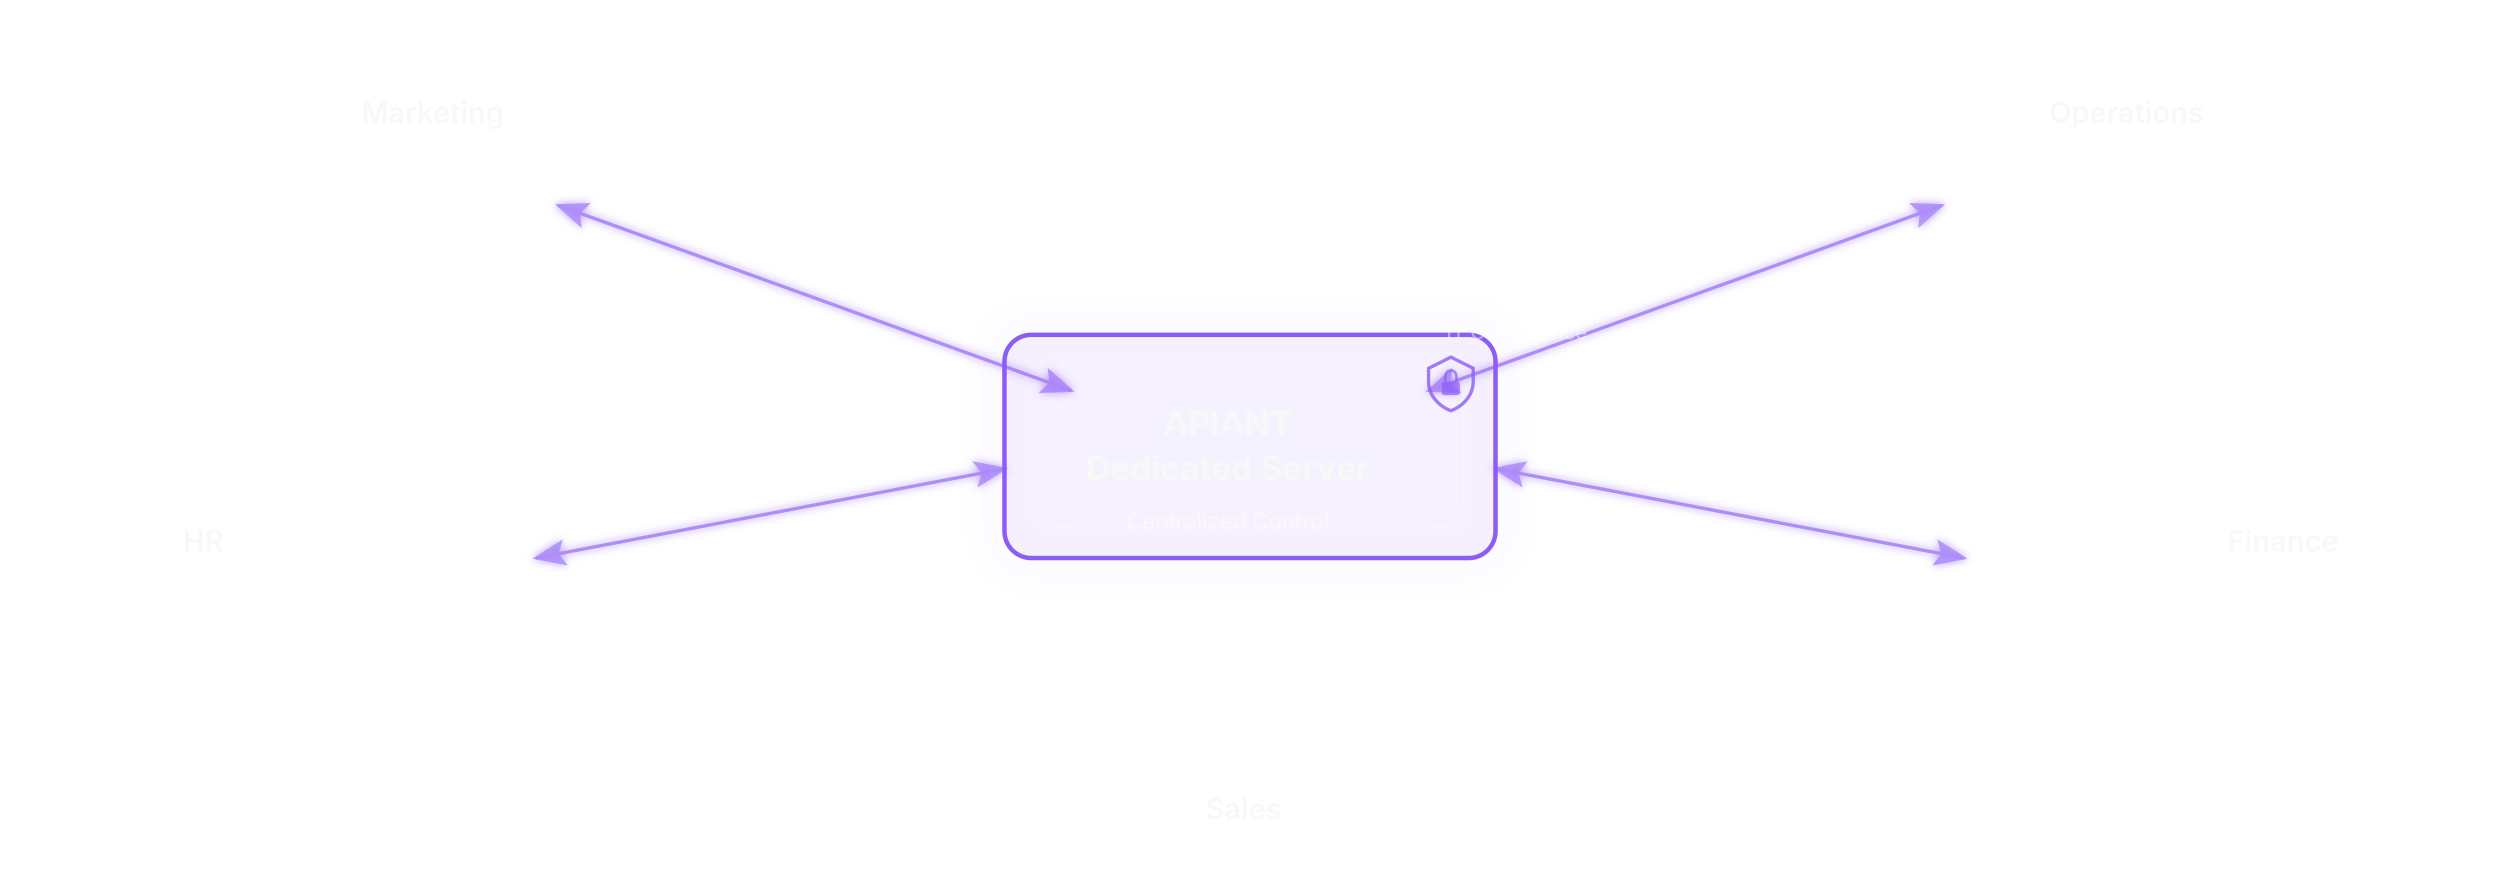
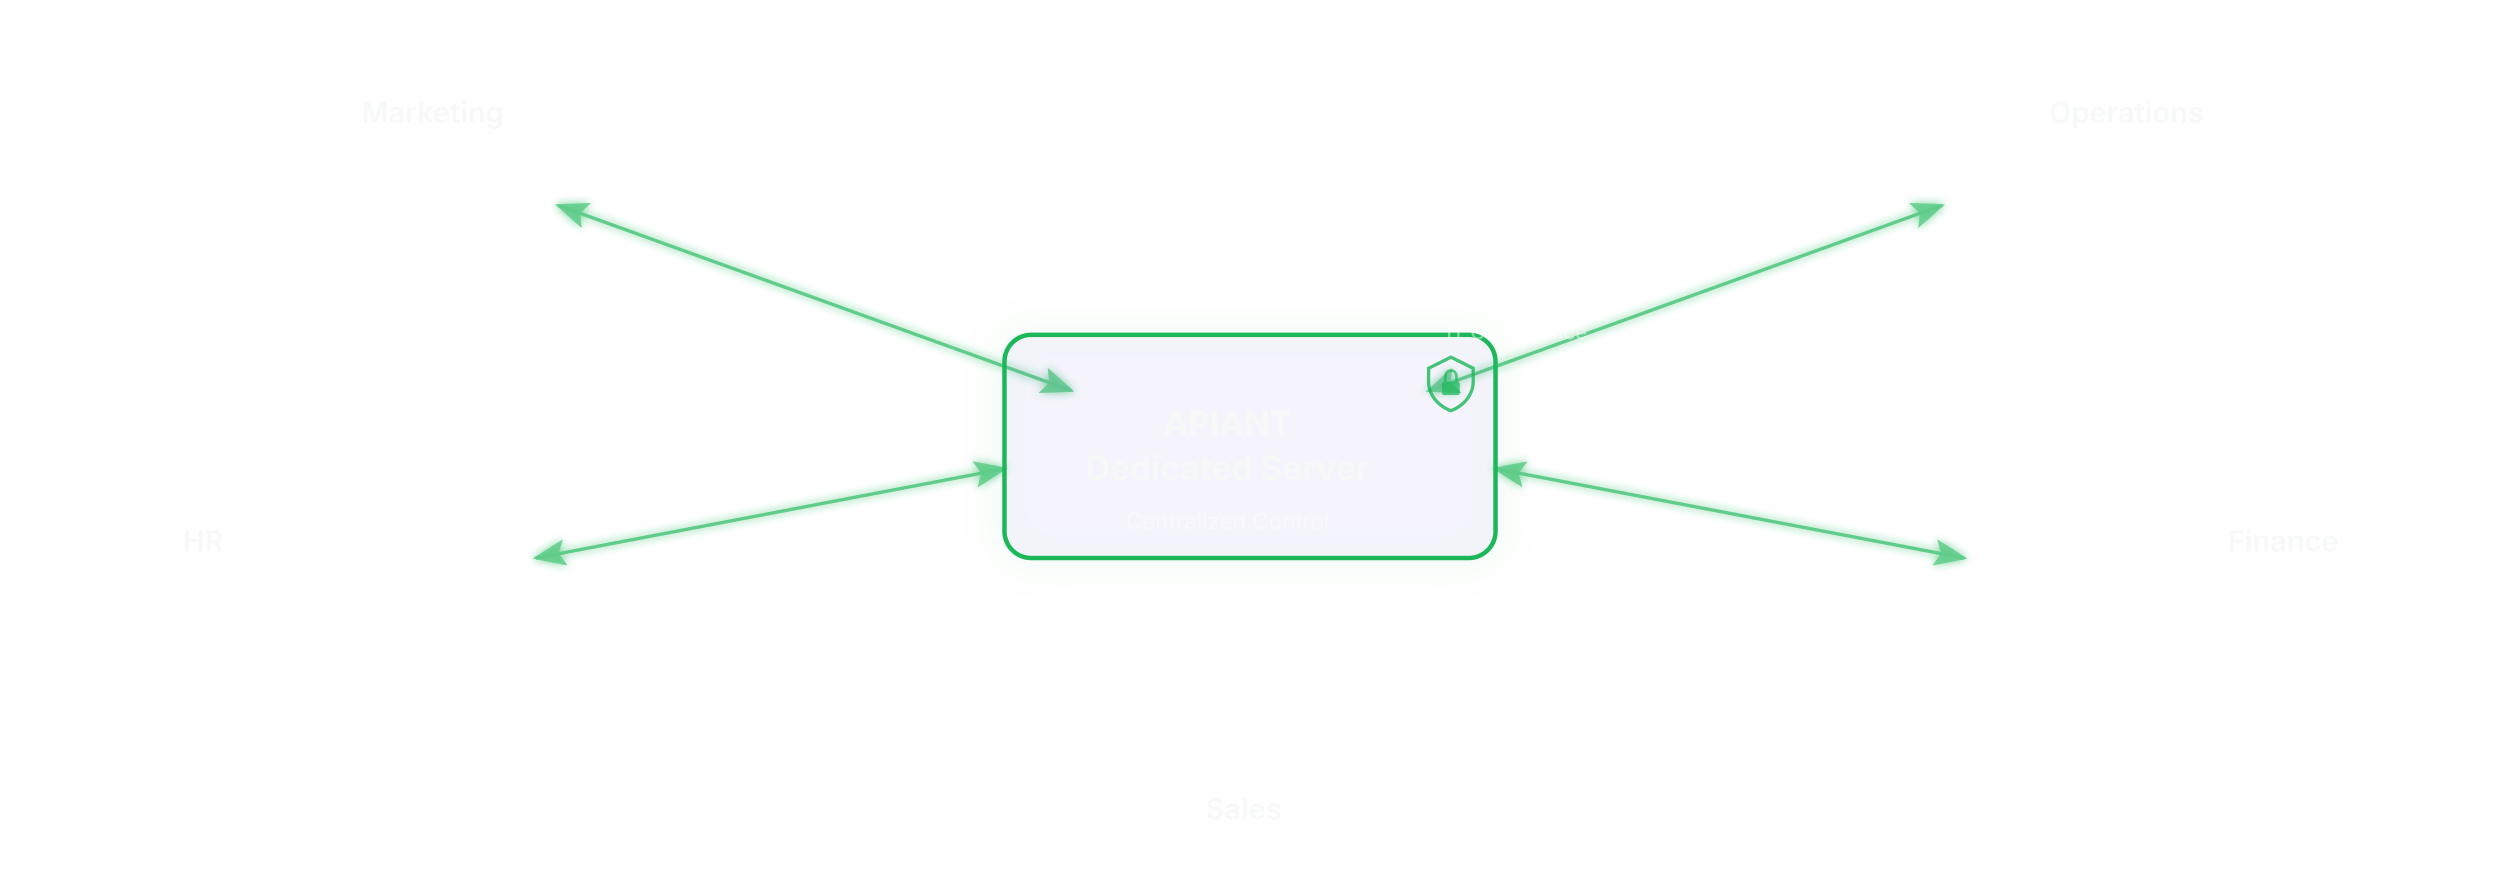
<svg xmlns="http://www.w3.org/2000/svg" viewBox="0 0 1120 400" font-family="'Inter', sans-serif">
  <defs>
    <filter id="greenGlow" x="-50%" y="-50%" width="200%" height="200%">
      <feGaussianBlur in="SourceAlpha" stdDeviation="8" result="blur" />
-       <feFlood flood-color="#8b5cf6" flood-opacity="0.25" result="color" />
+       <feFlood flood-color="#1ab759" flood-opacity="0.25" result="color" />
      <feComposite in="color" in2="blur" operator="in" result="glow" />
      <feMerge>
        <feMergeNode in="glow" />
        <feMergeNode in="SourceGraphic" />
      </feMerge>
    </filter>
    <filter id="lineGlow" x="-20%" y="-20%" width="140%" height="140%">
      <feGaussianBlur in="SourceGraphic" stdDeviation="2" result="blur" />
      <feMerge>
        <feMergeNode in="blur" />
        <feMergeNode in="SourceGraphic" />
      </feMerge>
    </filter>
    <marker id="arrowEnd" markerWidth="10" markerHeight="8" refX="9" refY="4" orient="auto">
-       <path d="M0,0 L10,4 L0,8 L2,4 Z" fill="#8b5cf6" opacity="0.85" />
+       <path d="M0,0 L10,4 L0,8 L2,4 Z" fill="#1ab759" opacity="0.85" />
    </marker>
    <marker id="arrowStart" markerWidth="10" markerHeight="8" refX="1" refY="4" orient="auto">
-       <path d="M10,0 L0,4 L10,8 L8,4 Z" fill="#8b5cf6" opacity="0.85" />
+       <path d="M10,0 L0,4 L10,8 L8,4 Z" fill="#1ab759" opacity="0.85" />
    </marker>
  </defs>
-   <line x1="480" y1="175" x2="250" y2="92" stroke="#8b5cf6" stroke-width="1.5" opacity="0.7" marker-start="url(#arrowStart)" marker-end="url(#arrowEnd)" filter="url(#lineGlow)" />
-   <line x1="640" y1="175" x2="870" y2="92" stroke="#8b5cf6" stroke-width="1.5" opacity="0.7" marker-start="url(#arrowStart)" marker-end="url(#arrowEnd)" filter="url(#lineGlow)" />
-   <line x1="450" y1="210" x2="240" y2="250" stroke="#8b5cf6" stroke-width="1.5" opacity="0.7" marker-start="url(#arrowStart)" marker-end="url(#arrowEnd)" filter="url(#lineGlow)" />
-   <line x1="670" y1="210" x2="880" y2="250" stroke="#8b5cf6" stroke-width="1.5" opacity="0.7" marker-start="url(#arrowStart)" marker-end="url(#arrowEnd)" filter="url(#lineGlow)" />
-   <line x1="560" y1="250" x2="560" y2="340" stroke="#8b5cf6" stroke-width="1.5" opacity="0.7" marker-start="url(#arrowStart)" marker-end="url(#arrowEnd)" filter="url(#lineGlow)" />
+   <line x1="480" y1="175" x2="250" y2="92" stroke="#1ab759" stroke-width="1.5" opacity="0.7" marker-start="url(#arrowStart)" marker-end="url(#arrowEnd)" filter="url(#lineGlow)" />
+   <line x1="640" y1="175" x2="870" y2="92" stroke="#1ab759" stroke-width="1.5" opacity="0.7" marker-start="url(#arrowStart)" marker-end="url(#arrowEnd)" filter="url(#lineGlow)" />
+   <line x1="450" y1="210" x2="240" y2="250" stroke="#1ab759" stroke-width="1.5" opacity="0.7" marker-start="url(#arrowStart)" marker-end="url(#arrowEnd)" filter="url(#lineGlow)" />
+   <line x1="670" y1="210" x2="880" y2="250" stroke="#1ab759" stroke-width="1.5" opacity="0.7" marker-start="url(#arrowStart)" marker-end="url(#arrowEnd)" filter="url(#lineGlow)" />
+   <line x1="560" y1="250" x2="560" y2="340" stroke="#1ab759" stroke-width="1.5" opacity="0.7" marker-start="url(#arrowStart)" marker-end="url(#arrowEnd)" filter="url(#lineGlow)" />
  <ellipse cx="560" cy="200" rx="155" ry="85" fill="none" stroke="rgba(255,255,255,0.12)" stroke-width="1" stroke-dasharray="6,4" />
  <g filter="url(#greenGlow)">
-     <rect x="450" y="150" width="220" height="100" rx="12" ry="12" fill="rgba(139,92,246,0.06)" stroke="#8b5cf6" stroke-width="2" />
+     <rect x="450" y="150" width="220" height="100" rx="12" ry="12" fill="rgba(139,92,246,0.06)" stroke="#1ab759" stroke-width="2" />
  </g>
  <g transform="translate(638, 158)">
-     <path d="M12,2 L22,7 L22,13 C22,19 17.5,24 12,26 C6.5,24 2,19 2,13 L2,7 Z" fill="none" stroke="#8b5cf6" stroke-width="1.5" opacity="0.8" />
-     <rect x="8" y="13" width="8" height="6" rx="1" fill="#8b5cf6" opacity="0.7" />
-     <path d="M9.5,13 L9.5,11 C9.5,9 10.5,8 12,8 C13.5,8 14.5,9 14.5,11 L14.5,13" fill="none" stroke="#8b5cf6" stroke-width="1.2" opacity="0.7" />
+     <path d="M12,2 L22,7 L22,13 C22,19 17.5,24 12,26 C6.5,24 2,19 2,13 L2,7 Z" fill="none" stroke="#1ab759" stroke-width="1.5" opacity="0.8" />
+     <rect x="8" y="13" width="8" height="6" rx="1" fill="#1ab759" opacity="0.7" />
+     <path d="M9.5,13 L9.5,11 C9.5,9 10.5,8 12,8 C13.5,8 14.5,9 14.5,11 L14.5,13" fill="none" stroke="#1ab759" stroke-width="1.2" opacity="0.7" />
  </g>
  <text x="648" y="152" fill="rgba(255,255,255,0.45)" font-size="9" font-weight="500" text-anchor="start">IT Governance</text>
  <text x="550" y="195" fill="#f7f8f8" font-size="15" font-weight="700" text-anchor="middle">APIANT</text>
  <text x="550" y="215" fill="#f7f8f8" font-size="15" font-weight="700" text-anchor="middle">Dedicated Server</text>
  <text x="550" y="237" fill="rgba(255,255,255,0.4)" font-size="10" text-anchor="middle">Centralized Control</text>
  <g>
    <rect x="110" y="30" width="140" height="65" rx="10" ry="10" fill="rgba(255,255,255,0.03)" stroke="rgba(255,255,255,0.07)" stroke-width="1" />
    <g transform="translate(128, 42)">
      <path d="M2,8 L6,8 L14,3 L14,17 L6,12 L2,12 Z" fill="none" stroke="rgba(255,255,255,0.55)" stroke-width="1.3" stroke-linejoin="round" />
      <line x1="18" y1="7" x2="21" y2="5" stroke="rgba(255,255,255,0.55)" stroke-width="1.2" />
      <line x1="18" y1="10" x2="22" y2="10" stroke="rgba(255,255,255,0.55)" stroke-width="1.2" />
      <line x1="18" y1="13" x2="21" y2="15" stroke="rgba(255,255,255,0.55)" stroke-width="1.2" />
    </g>
    <text x="162" y="55" fill="#f7f8f8" font-size="13" font-weight="600" text-anchor="start">Marketing</text>
    <text x="162" y="72" fill="rgba(255,255,255,0.4)" font-size="11" text-anchor="start">CRM</text>
  </g>
  <g>
    <rect x="870" y="30" width="140" height="65" rx="10" ry="10" fill="rgba(255,255,255,0.03)" stroke="rgba(255,255,255,0.07)" stroke-width="1" />
    <g transform="translate(888, 42)">
      <circle cx="10" cy="10" r="4" fill="none" stroke="rgba(255,255,255,0.55)" stroke-width="1.3" />
      <path d="M10,0 L10,3 M10,17 L10,20 M0,10 L3,10 M17,10 L20,10 M2.9,2.9 L5,5 M15,15 L17.1,17.1 M17.1,2.9 L15,5 M5,15 L2.9,17.1" stroke="rgba(255,255,255,0.55)" stroke-width="1.2" stroke-linecap="round" />
    </g>
    <text x="918" y="55" fill="#f7f8f8" font-size="13" font-weight="600" text-anchor="start">Operations</text>
    <text x="918" y="72" fill="rgba(255,255,255,0.4)" font-size="11" text-anchor="start">ERP</text>
  </g>
  <g>
    <rect x="30" y="220" width="140" height="65" rx="10" ry="10" fill="rgba(255,255,255,0.03)" stroke="rgba(255,255,255,0.07)" stroke-width="1" />
    <g transform="translate(48, 232)">
      <circle cx="7" cy="5" r="3.5" fill="none" stroke="rgba(255,255,255,0.55)" stroke-width="1.3" />
      <path d="M0,17 C0,12 3,10 7,10 C11,10 14,12 14,17" fill="none" stroke="rgba(255,255,255,0.55)" stroke-width="1.3" />
      <circle cx="17" cy="6" r="2.8" fill="none" stroke="rgba(255,255,255,0.4)" stroke-width="1.1" />
      <path d="M12,17 C12,13 14,11.5 17,11.5 C20,11.5 22,13 22,17" fill="none" stroke="rgba(255,255,255,0.4)" stroke-width="1.1" />
    </g>
    <text x="82" y="247" fill="#f7f8f8" font-size="13" font-weight="600" text-anchor="start">HR</text>
    <text x="82" y="264" fill="rgba(255,255,255,0.4)" font-size="11" text-anchor="start">HRIS</text>
  </g>
  <g>
    <rect x="950" y="220" width="140" height="65" rx="10" ry="10" fill="rgba(255,255,255,0.03)" stroke="rgba(255,255,255,0.07)" stroke-width="1" />
    <g transform="translate(968, 232)">
      <rect x="2" y="1" width="16" height="20" rx="2" fill="none" stroke="rgba(255,255,255,0.55)" stroke-width="1.3" />
      <text x="10" y="16" fill="rgba(255,255,255,0.55)" font-size="14" font-weight="700" text-anchor="middle" font-family="'Inter', sans-serif">$</text>
    </g>
    <text x="998" y="247" fill="#f7f8f8" font-size="13" font-weight="600" text-anchor="start">Finance</text>
    <text x="998" y="264" fill="rgba(255,255,255,0.4)" font-size="11" text-anchor="start">Billing</text>
  </g>
  <g>
    <rect x="490" y="340" width="140" height="65" rx="10" ry="10" fill="rgba(255,255,255,0.03)" stroke="rgba(255,255,255,0.07)" stroke-width="1" />
    <g transform="translate(508, 352)">
      <path d="M1,1 L19,1 L12,10 L12,18 L8,20 L8,10 Z" fill="none" stroke="rgba(255,255,255,0.55)" stroke-width="1.3" stroke-linejoin="round" />
    </g>
    <text x="540" y="367" fill="#f7f8f8" font-size="13" font-weight="600" text-anchor="start">Sales</text>
    <text x="540" y="384" fill="rgba(255,255,255,0.4)" font-size="11" text-anchor="start">Pipeline</text>
  </g>
</svg>
